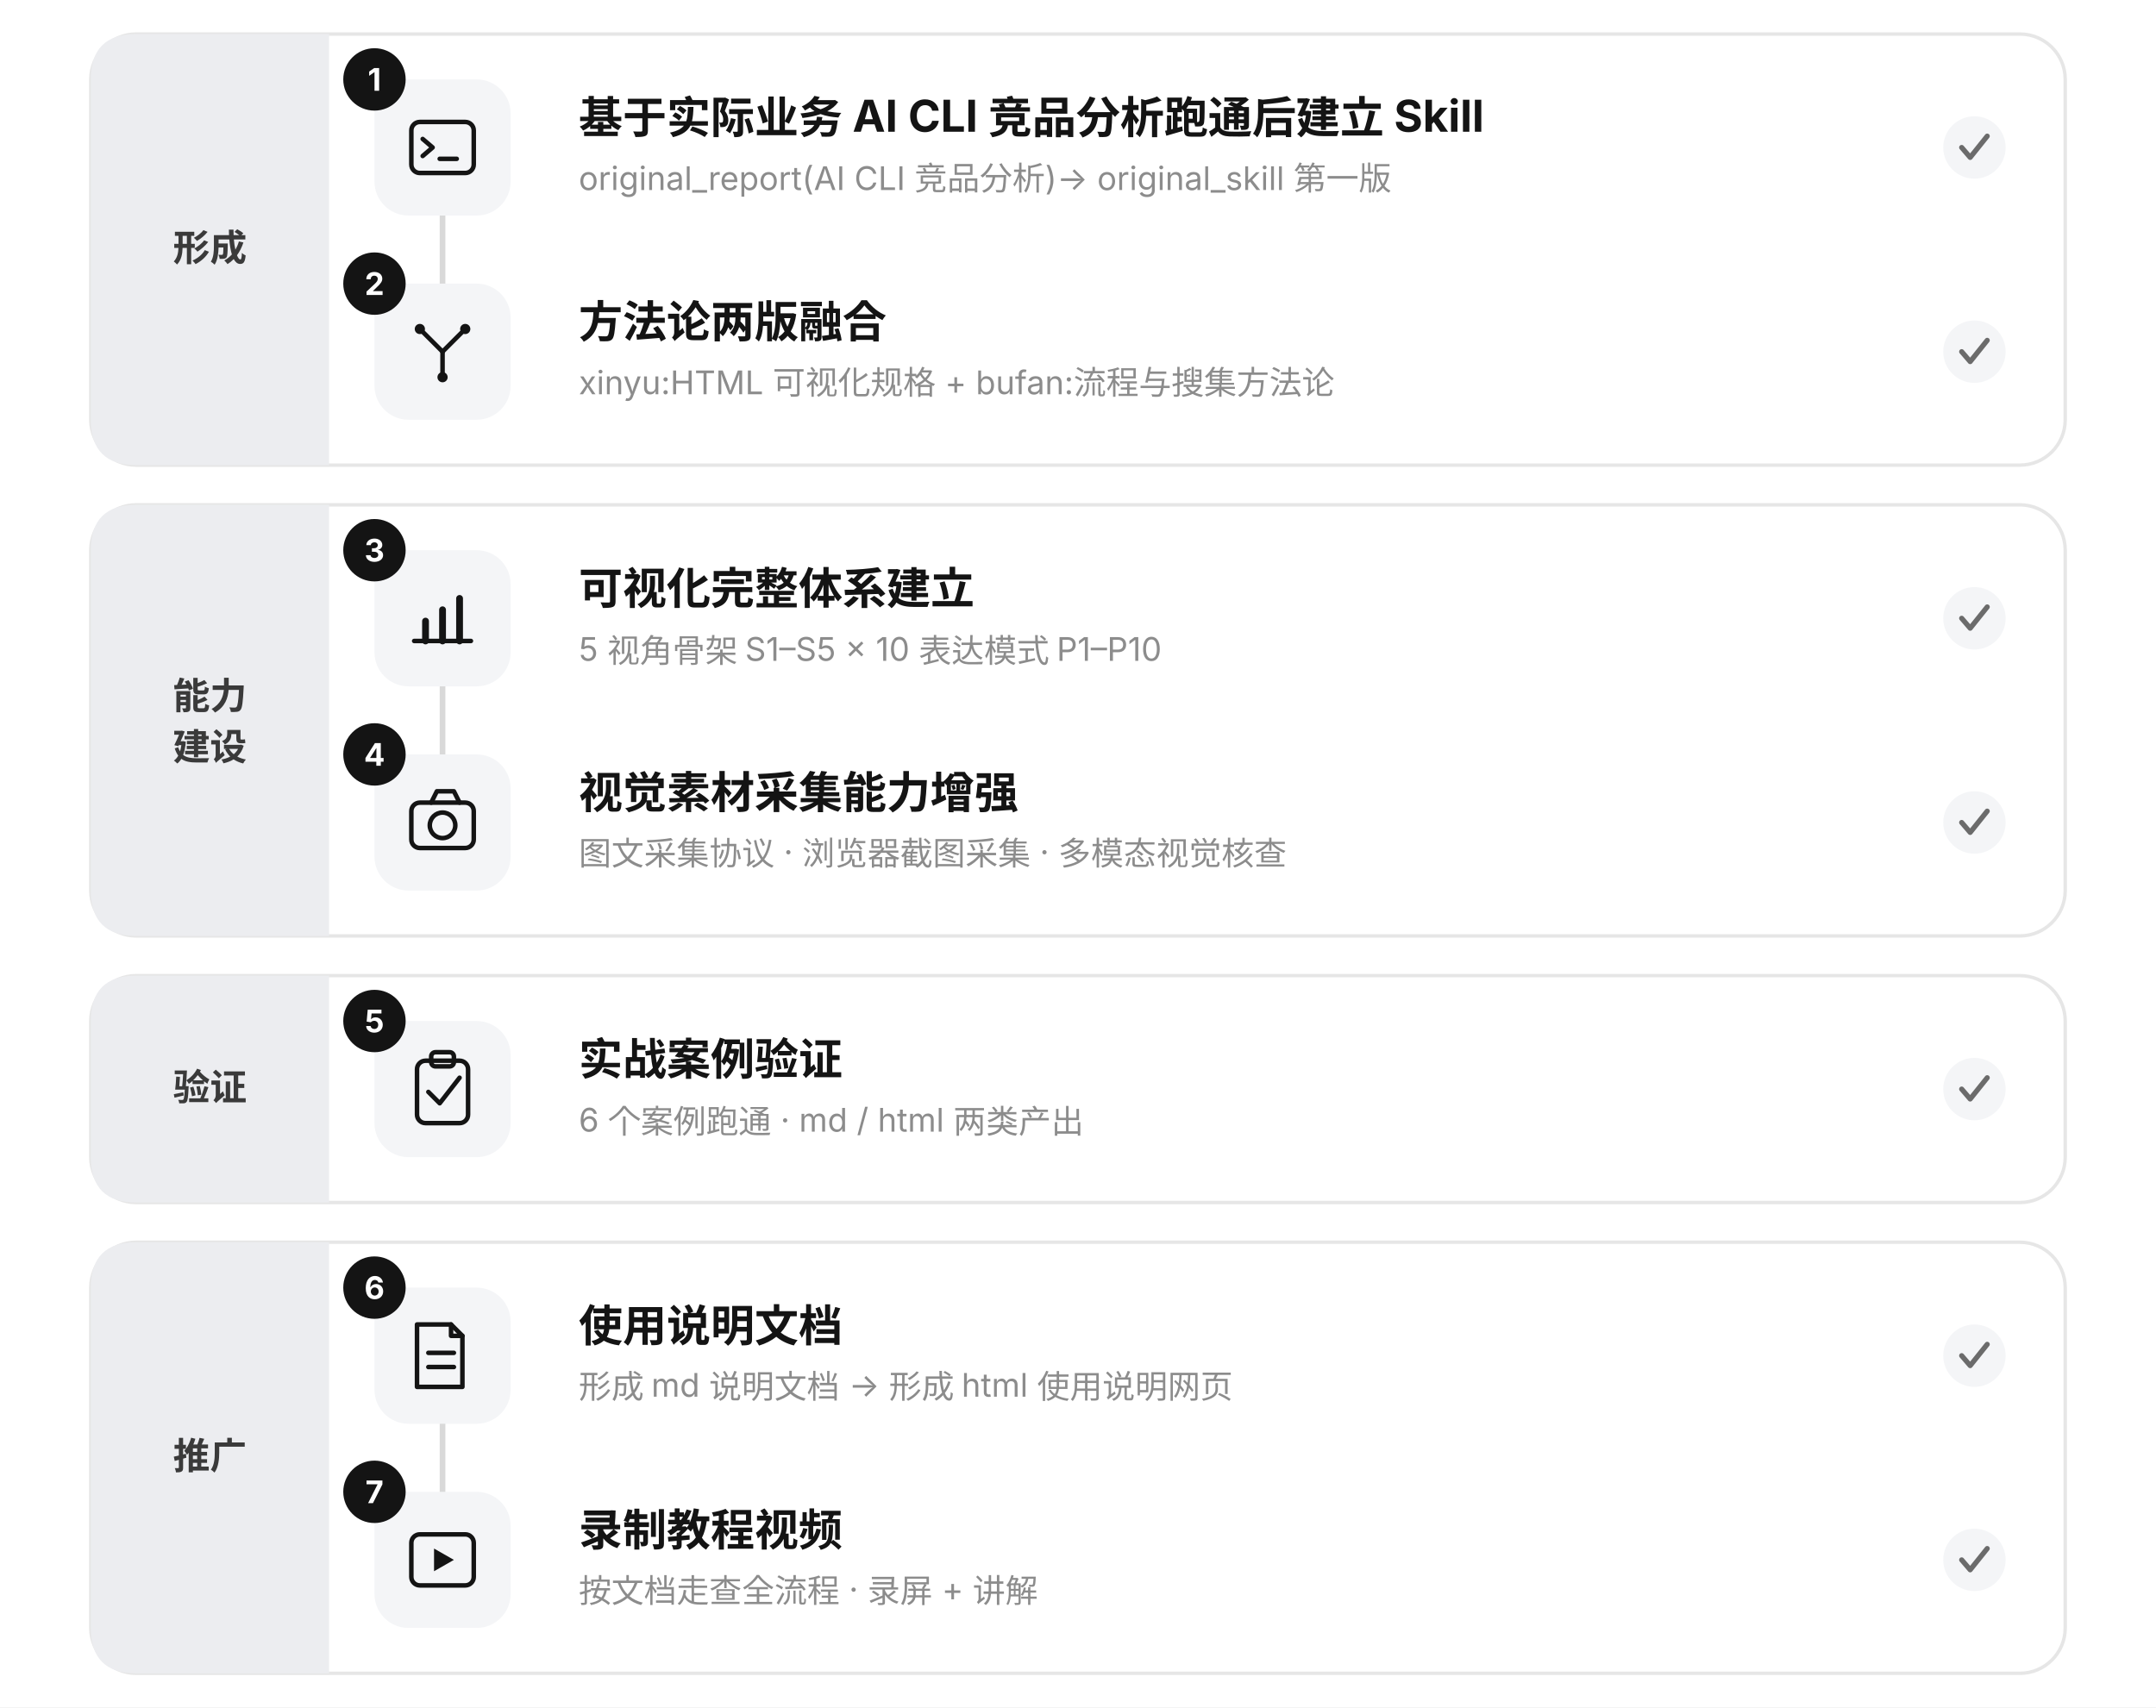
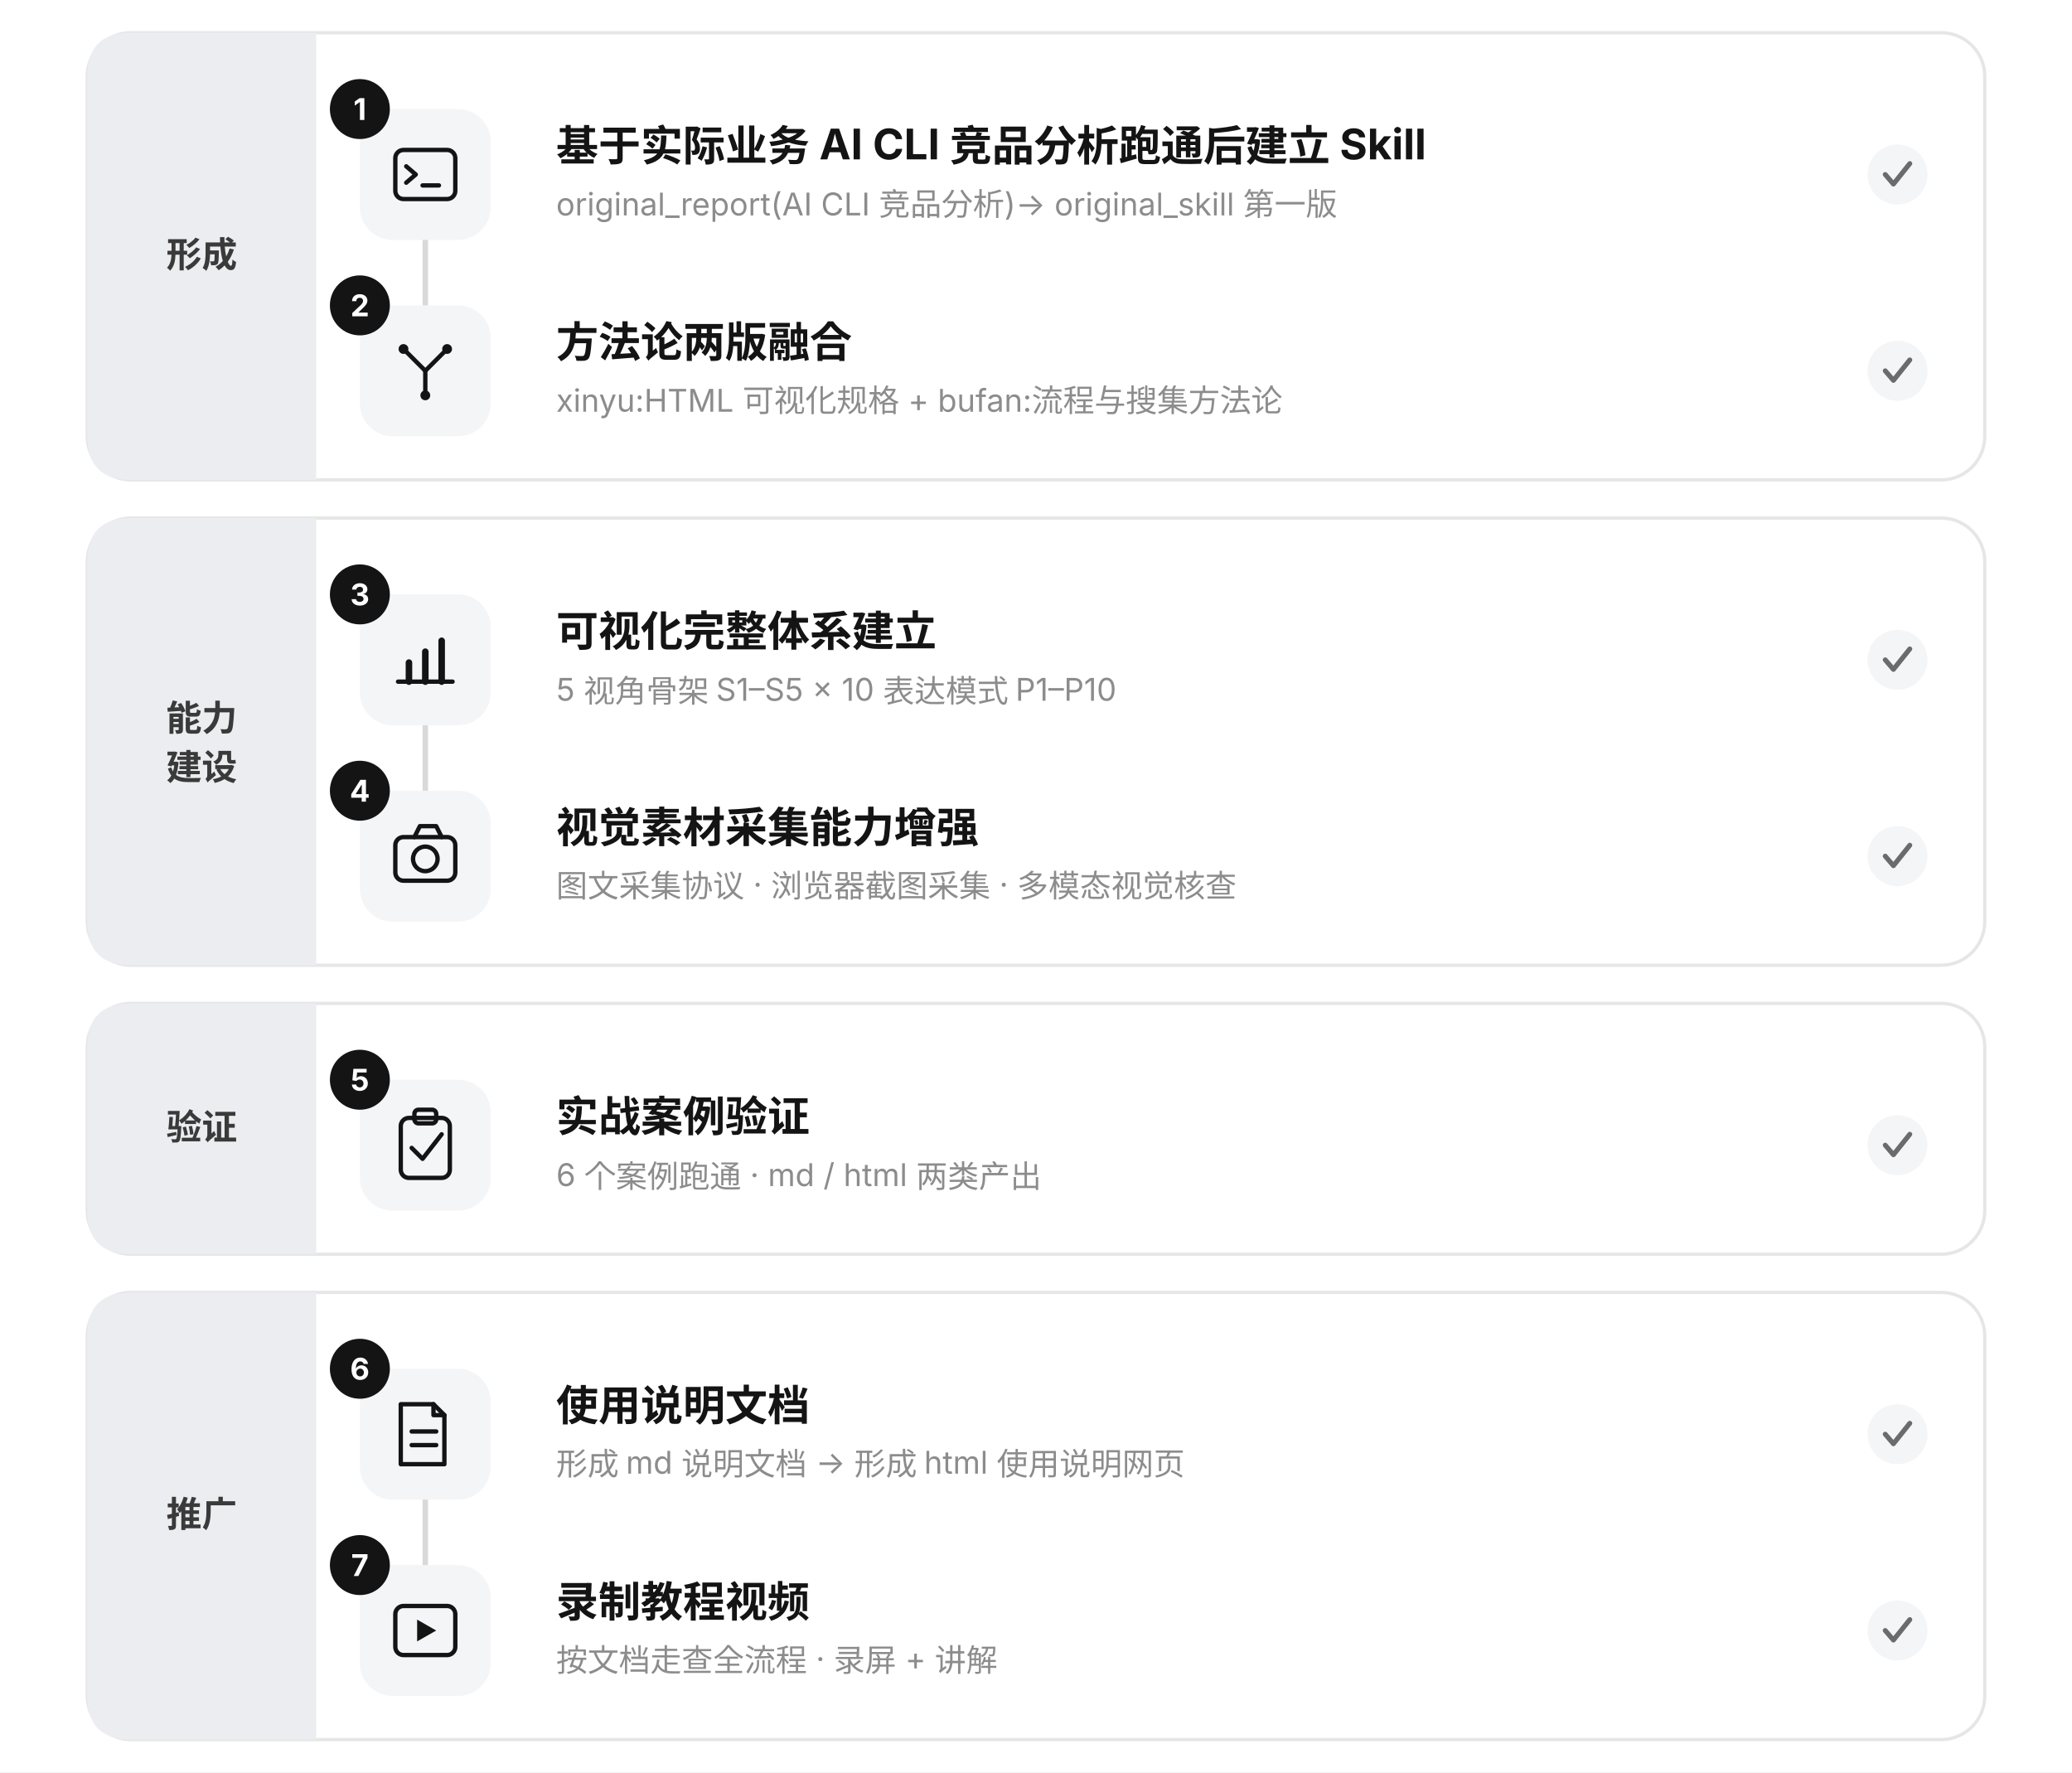
- <svg xmlns="http://www.w3.org/2000/svg" width="760" height="602" viewBox="0 0 760 602" font-family="'Inter','Segoe UI','PingFang SC','Microsoft YaHei',sans-serif">
-   <rect width="760" height="602" fill="#FFFFFF" />
+ <svg xmlns="http://www.w3.org/2000/svg" width="760" height="650" viewBox="0 0 760 650" font-family="'Inter','Segoe UI','PingFang SC','Microsoft YaHei',sans-serif">
+   <rect width="760" height="650" fill="#FFFFFF" />
  <g fill="#FFFFFF" stroke="#E6E6E6" stroke-width="1.2">
-     <rect x="32" y="12" width="696" height="152" rx="16" />
-     <rect x="32" y="178" width="696" height="152" rx="16" />
-     <rect x="32" y="344" width="696" height="80" rx="16" />
-     <rect x="32" y="438" width="696" height="152" rx="16" />
+     <rect x="32" y="12" width="696" height="164" rx="16" />
+     <rect x="32" y="190" width="696" height="164" rx="16" />
+     <rect x="32" y="368" width="696" height="92" rx="16" />
+     <rect x="32" y="474" width="696" height="164" rx="16" />
  </g>
  <g fill="#ECEDF0">
-     <path d="M116,12  L48,12  Q32,12  32,28  L32,148 Q32,164 48,164 L116,164 Z" />
-     <path d="M116,178 L48,178 Q32,178 32,194 L32,314 Q32,330 48,330 L116,330 Z" />
-     <path d="M116,344 L48,344 Q32,344 32,360 L32,408 Q32,424 48,424 L116,424 Z" />
-     <path d="M116,438 L48,438 Q32,438 32,454 L32,574 Q32,590 48,590 L116,590 Z" />
+     <path d="M116,12  L48,12  Q32,12  32,28  L32,160 Q32,176 48,176 L116,176 Z" />
+     <path d="M116,190 L48,190 Q32,190 32,206 L32,338 Q32,354 48,354 L116,354 Z" />
+     <path d="M116,368 L48,368 Q32,368 32,384 L32,444 Q32,460 48,460 L116,460 Z" />
+     <path d="M116,474 L48,474 Q32,474 32,490 L32,622 Q32,638 48,638 L116,638 Z" />
  </g>
  <g fill="#3A3A3A" font-size="13" font-weight="700" text-anchor="middle">
-     <text x="74" y="92">形成</text>
-     <text x="74" y="250">能力<tspan x="74" dy="18">建设</tspan>
+     <text x="74" y="98">形成</text>
+     <text x="74" y="268">能力<tspan x="74" dy="18">建设</tspan>
    </text>
-     <text x="74" y="388">验证</text>
-     <text x="74" y="518">推广</text>
+     <text x="74" y="418">验证</text>
+     <text x="74" y="560">推广</text>
  </g>
  <g stroke="#D9D9D9" stroke-width="2" stroke-linecap="round">
-     <line x1="156" y1="76" x2="156" y2="100" />
-     <line x1="156" y1="242" x2="156" y2="266" />
-     <line x1="156" y1="502" x2="156" y2="526" />
+     <line x1="156" y1="88" x2="156" y2="112" />
+     <line x1="156" y1="266" x2="156" y2="290" />
+     <line x1="156" y1="550" x2="156" y2="574" />
  </g>
-   <rect x="132" y="28" width="48" height="48" rx="12" fill="#F4F5F7" />
-   <g transform="translate(156,52)" stroke="#141414" stroke-width="1.6" fill="none" stroke-linecap="round" stroke-linejoin="round">
+   <rect x="132" y="40" width="48" height="48" rx="12" fill="#F4F5F7" />
+   <g transform="translate(156,64)" stroke="#141414" stroke-width="1.6" fill="none" stroke-linecap="round" stroke-linejoin="round">
    <rect x="-11" y="-9" width="22" height="18" rx="3" />
    <polyline points="-7,-3 -3.5,0 -7,3" />
    <line x1="-1" y1="4" x2="5" y2="4" />
  </g>
-   <circle cx="132" cy="28" r="11" fill="#141414" />
-   <text x="132" y="32" fill="#FFFFFF" font-size="11" font-weight="700" text-anchor="middle">1</text>
-   <text x="204" y="47" fill="#141414" font-size="15.5" font-weight="700">基于实际业务 AI CLI 竞品分析跑通后建立 Skill</text>
-   <text x="204" y="67" fill="#8C8C8C" font-size="11.5">original_report(AI CLI 竞品分析)→ original_skill 第一版</text>
-   <g transform="translate(696,52)">
+   <circle cx="132" cy="40" r="11" fill="#141414" />
+   <text x="132" y="44" fill="#FFFFFF" font-size="11" font-weight="700" text-anchor="middle">1</text>
+   <text x="204" y="59" fill="#141414" font-size="15.5" font-weight="700">基于实际业务 AI CLI 竞品分析跑通后建立 Skill</text>
+   <text x="204" y="79" fill="#8C8C8C" font-size="11.5">original_report(AI CLI 竞品分析)→ original_skill 第一版</text>
+   <g transform="translate(696,64)">
    <circle r="11" fill="#F4F5F7" />
    <polyline points="-4.5,0 -1.5,3.5 4.5,-4" fill="none" stroke="#6B6B6B" stroke-width="1.8" stroke-linecap="round" stroke-linejoin="round" />
  </g>
-   <rect x="132" y="100" width="48" height="48" rx="12" fill="#F4F5F7" />
-   <g transform="translate(156,124)" stroke="#141414" stroke-width="1.6" fill="none" stroke-linecap="round" stroke-linejoin="round">
+   <rect x="132" y="112" width="48" height="48" rx="12" fill="#F4F5F7" />
+   <g transform="translate(156,136)" stroke="#141414" stroke-width="1.6" fill="none" stroke-linecap="round" stroke-linejoin="round">
    <line x1="-8" y1="-8" x2="0" y2="0" />
    <line x1="8" y1="-8" x2="0" y2="0" />
    <line x1="0" y1="0" x2="0" y2="9" />
    <circle cx="-8" cy="-8" r="1.8" fill="#141414" stroke="none" />
    <circle cx="8" cy="-8" r="1.8" fill="#141414" stroke="none" />
    <circle cx="0" cy="9" r="1.8" fill="#141414" stroke="none" />
  </g>
-   <circle cx="132" cy="100" r="11" fill="#141414" />
-   <text x="132" y="104" fill="#FFFFFF" font-size="11" font-weight="700" text-anchor="middle">2</text>
-   <text x="204" y="119" fill="#141414" font-size="15.5" font-weight="700">方法论两版融合</text>
-   <text x="204" y="139" fill="#8C8C8C" font-size="11.5">xinyu:HTML 可视化规格 + bufan:流程与搜集方法论</text>
-   <g transform="translate(696,124)">
+   <circle cx="132" cy="112" r="11" fill="#141414" />
+   <text x="132" y="116" fill="#FFFFFF" font-size="11" font-weight="700" text-anchor="middle">2</text>
+   <text x="204" y="131" fill="#141414" font-size="15.5" font-weight="700">方法论两版融合</text>
+   <text x="204" y="151" fill="#8C8C8C" font-size="11.5">xinyu:HTML 可视化规格 + bufan:流程与搜集方法论</text>
+   <g transform="translate(696,136)">
    <circle r="11" fill="#F4F5F7" />
    <polyline points="-4.5,0 -1.5,3.5 4.5,-4" fill="none" stroke="#6B6B6B" stroke-width="1.8" stroke-linecap="round" stroke-linejoin="round" />
  </g>
-   <rect x="132" y="194" width="48" height="48" rx="12" fill="#F4F5F7" />
-   <g transform="translate(156,218)" stroke="#141414" stroke-width="1.6" fill="none" stroke-linecap="round" stroke-linejoin="round">
+   <rect x="132" y="218" width="48" height="48" rx="12" fill="#F4F5F7" />
+   <g transform="translate(156,242)" stroke="#141414" stroke-width="1.6" fill="none" stroke-linecap="round" stroke-linejoin="round">
    <line x1="-10" y1="8" x2="10" y2="8" />
    <line x1="-6" y1="8" x2="-6" y2="1" stroke-width="2.4" />
    <line x1="0" y1="8" x2="0" y2="-3" stroke-width="2.4" />
    <line x1="6" y1="8" x2="6" y2="-7" stroke-width="2.4" />
  </g>
-   <circle cx="132" cy="194" r="11" fill="#141414" />
-   <text x="132" y="198" fill="#FFFFFF" font-size="11" font-weight="700" text-anchor="middle">3</text>
-   <text x="204" y="213" fill="#141414" font-size="15.5" font-weight="700">可视化完整体系建立</text>
-   <text x="204" y="233" fill="#8C8C8C" font-size="11.5">5 视角骨架 S1–S5 × 10 表达模式 P1–P10</text>
-   <g transform="translate(696,218)">
+   <circle cx="132" cy="218" r="11" fill="#141414" />
+   <text x="132" y="222" fill="#FFFFFF" font-size="11" font-weight="700" text-anchor="middle">3</text>
+   <text x="204" y="237" fill="#141414" font-size="15.5" font-weight="700">可视化完整体系建立</text>
+   <text x="204" y="257" fill="#8C8C8C" font-size="11.5">5 视角骨架 S1–S5 × 10 表达模式 P1–P10</text>
+   <g transform="translate(696,242)">
    <circle r="11" fill="#F4F5F7" />
    <polyline points="-4.5,0 -1.5,3.5 4.5,-4" fill="none" stroke="#6B6B6B" stroke-width="1.8" stroke-linecap="round" stroke-linejoin="round" />
  </g>
-   <rect x="132" y="266" width="48" height="48" rx="12" fill="#F4F5F7" />
-   <g transform="translate(156,290)" stroke="#141414" stroke-width="1.6" fill="none" stroke-linecap="round" stroke-linejoin="round">
+   <rect x="132" y="290" width="48" height="48" rx="12" fill="#F4F5F7" />
+   <g transform="translate(156,314)" stroke="#141414" stroke-width="1.6" fill="none" stroke-linecap="round" stroke-linejoin="round">
    <polyline points="-4,-7 -2,-11 4,-11 6,-7" />
    <rect x="-11" y="-7" width="22" height="16" rx="3" />
    <circle cx="0" cy="1" r="4.5" />
  </g>
-   <circle cx="132" cy="266" r="11" fill="#141414" />
-   <text x="132" y="270" fill="#FFFFFF" font-size="11" font-weight="700" text-anchor="middle">4</text>
-   <text x="204" y="285" fill="#141414" font-size="15.5" font-weight="700">视觉素材采集能力增强</text>
-   <text x="204" y="305" fill="#8C8C8C" font-size="11.5">图文采集协议 · 浏览器截图采集 · 多模态视觉核查</text>
-   <g transform="translate(696,290)">
+   <circle cx="132" cy="290" r="11" fill="#141414" />
+   <text x="132" y="294" fill="#FFFFFF" font-size="11" font-weight="700" text-anchor="middle">4</text>
+   <text x="204" y="309" fill="#141414" font-size="15.5" font-weight="700">视觉素材采集能力增强</text>
+   <text x="204" y="329" fill="#8C8C8C" font-size="11.5">图文采集协议 · 浏览器截图采集 · 多模态视觉核查</text>
+   <g transform="translate(696,314)">
    <circle r="11" fill="#F4F5F7" />
    <polyline points="-4.5,0 -1.5,3.5 4.5,-4" fill="none" stroke="#6B6B6B" stroke-width="1.8" stroke-linecap="round" stroke-linejoin="round" />
  </g>
-   <rect x="132" y="360" width="48" height="48" rx="12" fill="#F4F5F7" />
-   <g transform="translate(156,384)" stroke="#141414" stroke-width="1.6" fill="none" stroke-linecap="round" stroke-linejoin="round">
+   <rect x="132" y="396" width="48" height="48" rx="12" fill="#F4F5F7" />
+   <g transform="translate(156,420)" stroke="#141414" stroke-width="1.6" fill="none" stroke-linecap="round" stroke-linejoin="round">
    <rect x="-9" y="-10" width="18" height="22" rx="3" />
    <rect x="-4" y="-13" width="8" height="5" rx="1.5" />
    <polyline points="-5,1 -1,5 6,-4" />
  </g>
-   <circle cx="132" cy="360" r="11" fill="#141414" />
-   <text x="132" y="364" fill="#FFFFFF" font-size="11" font-weight="700" text-anchor="middle">5</text>
-   <text x="204" y="379" fill="#141414" font-size="15.5" font-weight="700">实战案例验证</text>
-   <text x="204" y="399" fill="#8C8C8C" font-size="11.5">6 个案例跑通 · md / html 两类产出</text>
-   <g transform="translate(696,384)">
+   <circle cx="132" cy="396" r="11" fill="#141414" />
+   <text x="132" y="400" fill="#FFFFFF" font-size="11" font-weight="700" text-anchor="middle">5</text>
+   <text x="204" y="415" fill="#141414" font-size="15.5" font-weight="700">实战案例验证</text>
+   <text x="204" y="435" fill="#8C8C8C" font-size="11.5">6 个案例跑通 · md / html 两类产出</text>
+   <g transform="translate(696,420)">
    <circle r="11" fill="#F4F5F7" />
    <polyline points="-4.5,0 -1.5,3.5 4.5,-4" fill="none" stroke="#6B6B6B" stroke-width="1.8" stroke-linecap="round" stroke-linejoin="round" />
  </g>
-   <rect x="132" y="454" width="48" height="48" rx="12" fill="#F4F5F7" />
-   <g transform="translate(156,478)" stroke="#141414" stroke-width="1.6" fill="none" stroke-linecap="round" stroke-linejoin="round">
+   <rect x="132" y="502" width="48" height="48" rx="12" fill="#F4F5F7" />
+   <g transform="translate(156,526)" stroke="#141414" stroke-width="1.6" fill="none" stroke-linecap="round" stroke-linejoin="round">
    <path d="M-9,-11 L3,-11 L7,-7 L7,11 L-9,11 Z" />
    <polyline points="3,-11 3,-7 7,-7" />
    <line x1="-5" y1="-1" x2="4" y2="-1" />
    <line x1="-5" y1="4" x2="4" y2="4" />
  </g>
-   <circle cx="132" cy="454" r="11" fill="#141414" />
-   <text x="132" y="458" fill="#FFFFFF" font-size="11" font-weight="700" text-anchor="middle">6</text>
-   <text x="204" y="473" fill="#141414" font-size="15.5" font-weight="700">使用说明文档</text>
-   <text x="204" y="493" fill="#8C8C8C" font-size="11.5">形成 md 说明文档 → 形成 html 使用说明网页</text>
-   <g transform="translate(696,478)">
+   <circle cx="132" cy="502" r="11" fill="#141414" />
+   <text x="132" y="506" fill="#FFFFFF" font-size="11" font-weight="700" text-anchor="middle">6</text>
+   <text x="204" y="521" fill="#141414" font-size="15.5" font-weight="700">使用说明文档</text>
+   <text x="204" y="541" fill="#8C8C8C" font-size="11.5">形成 md 说明文档 → 形成 html 使用说明网页</text>
+   <g transform="translate(696,526)">
    <circle r="11" fill="#F4F5F7" />
    <polyline points="-4.5,0 -1.5,3.5 4.5,-4" fill="none" stroke="#6B6B6B" stroke-width="1.8" stroke-linecap="round" stroke-linejoin="round" />
  </g>
-   <rect x="132" y="526" width="48" height="48" rx="12" fill="#F4F5F7" />
-   <g transform="translate(156,550)" stroke="#141414" stroke-width="1.6" fill="none" stroke-linecap="round" stroke-linejoin="round">
+   <rect x="132" y="574" width="48" height="48" rx="12" fill="#F4F5F7" />
+   <g transform="translate(156,598)" stroke="#141414" stroke-width="1.6" fill="none" stroke-linecap="round" stroke-linejoin="round">
    <rect x="-11" y="-9" width="22" height="18" rx="3" />
    <polygon points="-3,-4 -3,4 4,0" fill="#141414" stroke="none" />
  </g>
-   <circle cx="132" cy="526" r="11" fill="#141414" />
-   <text x="132" y="530" fill="#FFFFFF" font-size="11" font-weight="700" text-anchor="middle">7</text>
-   <text x="204" y="545" fill="#141414" font-size="15.5" font-weight="700">录制教程视频</text>
-   <text x="204" y="565" fill="#8C8C8C" font-size="11.5">按文档走查全流程 · 录屏 + 讲解</text>
-   <g transform="translate(696,550)">
+   <circle cx="132" cy="574" r="11" fill="#141414" />
+   <text x="132" y="578" fill="#FFFFFF" font-size="11" font-weight="700" text-anchor="middle">7</text>
+   <text x="204" y="593" fill="#141414" font-size="15.5" font-weight="700">录制教程视频</text>
+   <text x="204" y="613" fill="#8C8C8C" font-size="11.5">按文档走查全流程 · 录屏 + 讲解</text>
+   <g transform="translate(696,598)">
    <circle r="11" fill="#F4F5F7" />
    <polyline points="-4.5,0 -1.5,3.5 4.5,-4" fill="none" stroke="#6B6B6B" stroke-width="1.8" stroke-linecap="round" stroke-linejoin="round" />
  </g>
</svg>
